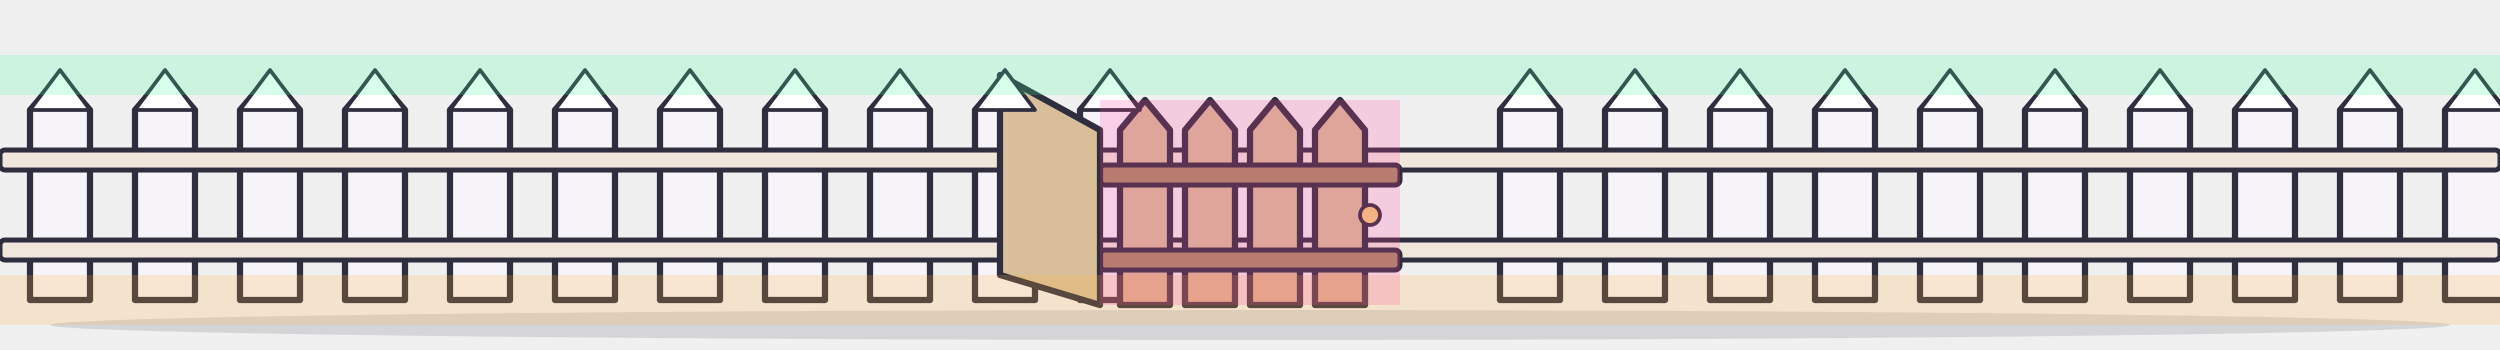
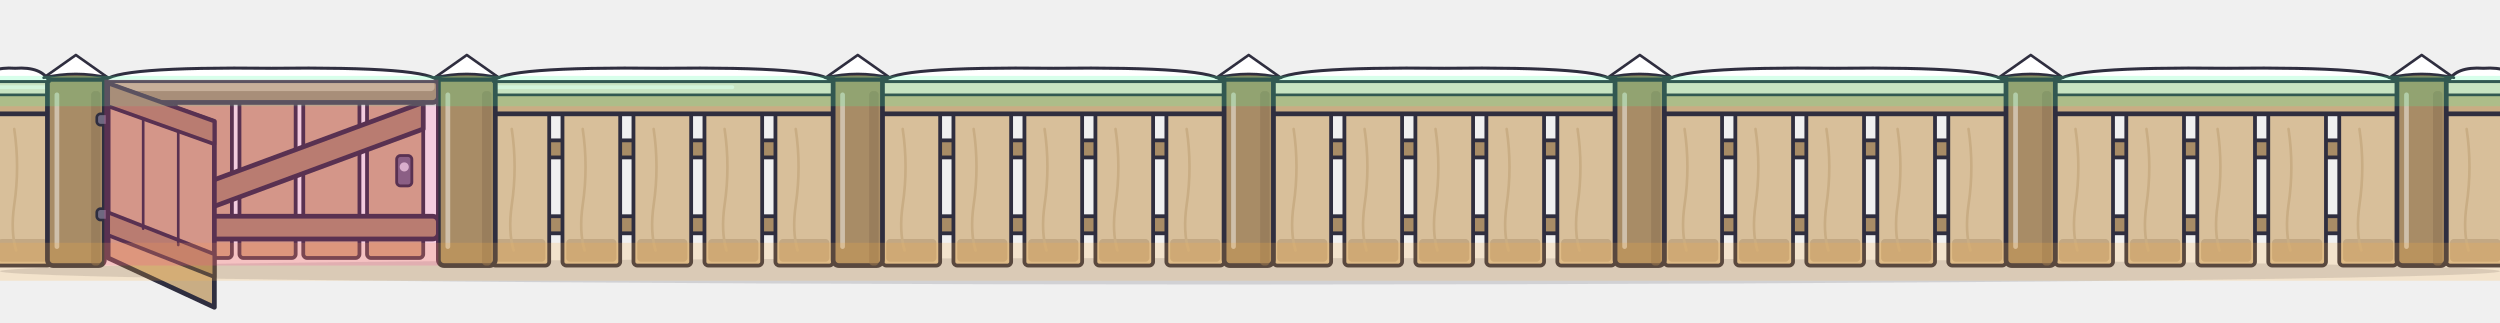
- <svg xmlns="http://www.w3.org/2000/svg" viewBox="0 0 1000 140" width="1000" height="140">
+ <svg xmlns="http://www.w3.org/2000/svg" viewBox="0 0 1318 170" width="1318" height="170">
  <g id="stín">
-     <ellipse cx="500" cy="130" rx="480" ry="6" fill="#2F2E3F" stroke="none" opacity="0.14" />
+     <ellipse cx="659" cy="143" rx="659" ry="7" fill="#2F2E3F" stroke="none" opacity="0.16" />
  </g>
-   <g id="laťky">
-     <path d="M 12 120 L 12 44 L 24 30 L 36 44 L 36 120 Z" fill="#F6F4F9" stroke="#2F2E3F" stroke-width="2.5" stroke-linejoin="round" stroke-linecap="round" />
-     <path d="M 54 120 L 54 44 L 66 30 L 78 44 L 78 120 Z" fill="#F6F4F9" stroke="#2F2E3F" stroke-width="2.5" stroke-linejoin="round" stroke-linecap="round" />
-     <path d="M 96 120 L 96 44 L 108 30 L 120 44 L 120 120 Z" fill="#F6F4F9" stroke="#2F2E3F" stroke-width="2.5" stroke-linejoin="round" stroke-linecap="round" />
-     <path d="M 138 120 L 138 44 L 150 30 L 162 44 L 162 120 Z" fill="#F6F4F9" stroke="#2F2E3F" stroke-width="2.5" stroke-linejoin="round" stroke-linecap="round" />
-     <path d="M 180 120 L 180 44 L 192 30 L 204 44 L 204 120 Z" fill="#F6F4F9" stroke="#2F2E3F" stroke-width="2.5" stroke-linejoin="round" stroke-linecap="round" />
-     <path d="M 222 120 L 222 44 L 234 30 L 246 44 L 246 120 Z" fill="#F6F4F9" stroke="#2F2E3F" stroke-width="2.5" stroke-linejoin="round" stroke-linecap="round" />
-     <path d="M 264 120 L 264 44 L 276 30 L 288 44 L 288 120 Z" fill="#F6F4F9" stroke="#2F2E3F" stroke-width="2.5" stroke-linejoin="round" stroke-linecap="round" />
-     <path d="M 306 120 L 306 44 L 318 30 L 330 44 L 330 120 Z" fill="#F6F4F9" stroke="#2F2E3F" stroke-width="2.5" stroke-linejoin="round" stroke-linecap="round" />
-     <path d="M 348 120 L 348 44 L 360 30 L 372 44 L 372 120 Z" fill="#F6F4F9" stroke="#2F2E3F" stroke-width="2.5" stroke-linejoin="round" stroke-linecap="round" />
-     <path d="M 390 120 L 390 44 L 402 30 L 414 44 L 414 120 Z" fill="#F6F4F9" stroke="#2F2E3F" stroke-width="2.5" stroke-linejoin="round" stroke-linecap="round" />
-     <path d="M 432 120 L 432 44 L 444 30 L 456 44 L 456 120 Z" fill="#F6F4F9" stroke="#2F2E3F" stroke-width="2.5" stroke-linejoin="round" stroke-linecap="round" />
-     <path d="M 600 120 L 600 44 L 612 30 L 624 44 L 624 120 Z" fill="#F6F4F9" stroke="#2F2E3F" stroke-width="2.5" stroke-linejoin="round" stroke-linecap="round" />
-     <path d="M 642 120 L 642 44 L 654 30 L 666 44 L 666 120 Z" fill="#F6F4F9" stroke="#2F2E3F" stroke-width="2.5" stroke-linejoin="round" stroke-linecap="round" />
-     <path d="M 684 120 L 684 44 L 696 30 L 708 44 L 708 120 Z" fill="#F6F4F9" stroke="#2F2E3F" stroke-width="2.5" stroke-linejoin="round" stroke-linecap="round" />
-     <path d="M 726 120 L 726 44 L 738 30 L 750 44 L 750 120 Z" fill="#F6F4F9" stroke="#2F2E3F" stroke-width="2.5" stroke-linejoin="round" stroke-linecap="round" />
-     <path d="M 768 120 L 768 44 L 780 30 L 792 44 L 792 120 Z" fill="#F6F4F9" stroke="#2F2E3F" stroke-width="2.5" stroke-linejoin="round" stroke-linecap="round" />
-     <path d="M 810 120 L 810 44 L 822 30 L 834 44 L 834 120 Z" fill="#F6F4F9" stroke="#2F2E3F" stroke-width="2.5" stroke-linejoin="round" stroke-linecap="round" />
-     <path d="M 852 120 L 852 44 L 864 30 L 876 44 L 876 120 Z" fill="#F6F4F9" stroke="#2F2E3F" stroke-width="2.5" stroke-linejoin="round" stroke-linecap="round" />
-     <path d="M 894 120 L 894 44 L 906 30 L 918 44 L 918 120 Z" fill="#F6F4F9" stroke="#2F2E3F" stroke-width="2.5" stroke-linejoin="round" stroke-linecap="round" />
-     <path d="M 936 120 L 936 44 L 948 30 L 960 44 L 960 120 Z" fill="#F6F4F9" stroke="#2F2E3F" stroke-width="2.5" stroke-linejoin="round" stroke-linecap="round" />
-     <path d="M 978 120 L 978 44 L 990 30 L 1002 44 L 1002 120 Z" fill="#F6F4F9" stroke="#2F2E3F" stroke-width="2.5" stroke-linejoin="round" stroke-linecap="round" />
-     <rect x="0" y="60" width="1000" height="8" rx="2" fill="#F0E6DC" stroke="#2F2E3F" stroke-width="2" stroke-linejoin="round" stroke-linecap="round" />
-     <rect x="0" y="96" width="1000" height="8" rx="2" fill="#F0E6DC" stroke="#2F2E3F" stroke-width="2" stroke-linejoin="round" stroke-linecap="round" />
+   <g id="příčky">
+     <rect x="-10" y="74" width="50.01" height="9" rx="2" fill="#A88C66" stroke="#2F2E3F" stroke-width="2" stroke-linejoin="round" stroke-linecap="round" />
+     <rect x="-10" y="114" width="50.01" height="9" rx="2" fill="#A88C66" stroke="#2F2E3F" stroke-width="2" stroke-linejoin="round" stroke-linecap="round" />
+     <rect x="246.12" y="74" width="1081.88" height="9" rx="2" fill="#A88C66" stroke="#2F2E3F" stroke-width="2" stroke-linejoin="round" stroke-linecap="round" />
+     <rect x="246.12" y="114" width="1081.88" height="9" rx="2" fill="#A88C66" stroke="#2F2E3F" stroke-width="2" stroke-linejoin="round" stroke-linecap="round" />
+   </g>
+   <g id="plaňky">
+     <rect x="-40" y="58" width="30" height="82" rx="2" fill="#D8BF9A" stroke="#2F2E3F" stroke-width="2" stroke-linejoin="round" stroke-linecap="round" />
+     <rect x="-38" y="126" width="26" height="12" rx="2" fill="#A88C66" stroke="none" opacity="0.45" />
+     <path d="M -29.5 68 q 3 20 0 40 q -2 14 1 24" fill="none" stroke="#C9AD84" stroke-width="1.4" stroke-linejoin="round" stroke-linecap="round" />
+     <rect x="-3" y="58" width="30" height="82" rx="2" fill="#D8BF9A" stroke="#2F2E3F" stroke-width="2" stroke-linejoin="round" stroke-linecap="round" />
+     <rect x="-1" y="126" width="26" height="12" rx="2" fill="#A88C66" stroke="none" opacity="0.45" />
+     <path d="M 7.5 68 q 3 20 0 40 q -2 14 1 24" fill="none" stroke="#C9AD84" stroke-width="1.4" stroke-linejoin="round" stroke-linecap="round" />
+     <rect x="259.12" y="58" width="30.42" height="82" rx="2" fill="#D8BF9A" stroke="#2F2E3F" stroke-width="2" stroke-linejoin="round" stroke-linecap="round" />
+     <rect x="261.12" y="126" width="26.42" height="12" rx="2" fill="#A88C66" stroke="none" opacity="0.45" />
+     <path d="M 269.8 68 q 3 20 0 40 q -2 14 1 24" fill="none" stroke="#C9AD84" stroke-width="1.4" stroke-linejoin="round" stroke-linecap="round" />
+     <rect x="296.54" y="58" width="30.42" height="82" rx="2" fill="#D8BF9A" stroke="#2F2E3F" stroke-width="2" stroke-linejoin="round" stroke-linecap="round" />
+     <rect x="298.54" y="126" width="26.42" height="12" rx="2" fill="#A88C66" stroke="none" opacity="0.45" />
+     <path d="M 307.2 68 q 3 20 0 40 q -2 14 1 24" fill="none" stroke="#C9AD84" stroke-width="1.4" stroke-linejoin="round" stroke-linecap="round" />
+     <rect x="333.96" y="58" width="30.42" height="82" rx="2" fill="#D8BF9A" stroke="#2F2E3F" stroke-width="2" stroke-linejoin="round" stroke-linecap="round" />
+     <rect x="335.96" y="126" width="26.42" height="12" rx="2" fill="#A88C66" stroke="none" opacity="0.45" />
+     <path d="M 344.6 68 q 3 20 0 40 q -2 14 1 24" fill="none" stroke="#C9AD84" stroke-width="1.4" stroke-linejoin="round" stroke-linecap="round" />
+     <rect x="371.39" y="58" width="30.42" height="82" rx="2" fill="#D8BF9A" stroke="#2F2E3F" stroke-width="2" stroke-linejoin="round" stroke-linecap="round" />
+     <rect x="373.39" y="126" width="26.42" height="12" rx="2" fill="#A88C66" stroke="none" opacity="0.45" />
+     <path d="M 382.0 68 q 3 20 0 40 q -2 14 1 24" fill="none" stroke="#C9AD84" stroke-width="1.4" stroke-linejoin="round" stroke-linecap="round" />
+     <rect x="408.81" y="58" width="30.42" height="82" rx="2" fill="#D8BF9A" stroke="#2F2E3F" stroke-width="2" stroke-linejoin="round" stroke-linecap="round" />
+     <rect x="410.81" y="126" width="26.42" height="12" rx="2" fill="#A88C66" stroke="none" opacity="0.45" />
+     <path d="M 419.5 68 q 3 20 0 40 q -2 14 1 24" fill="none" stroke="#C9AD84" stroke-width="1.4" stroke-linejoin="round" stroke-linecap="round" />
+     <rect x="465.23" y="58" width="30.42" height="82" rx="2" fill="#D8BF9A" stroke="#2F2E3F" stroke-width="2" stroke-linejoin="round" stroke-linecap="round" />
+     <rect x="467.23" y="126" width="26.42" height="12" rx="2" fill="#A88C66" stroke="none" opacity="0.45" />
+     <path d="M 475.9 68 q 3 20 0 40 q -2 14 1 24" fill="none" stroke="#C9AD84" stroke-width="1.4" stroke-linejoin="round" stroke-linecap="round" />
+     <rect x="502.65" y="58" width="30.42" height="82" rx="2" fill="#D8BF9A" stroke="#2F2E3F" stroke-width="2" stroke-linejoin="round" stroke-linecap="round" />
+     <rect x="504.65" y="126" width="26.42" height="12" rx="2" fill="#A88C66" stroke="none" opacity="0.45" />
+     <path d="M 513.3 68 q 3 20 0 40 q -2 14 1 24" fill="none" stroke="#C9AD84" stroke-width="1.4" stroke-linejoin="round" stroke-linecap="round" />
+     <rect x="540.08" y="58" width="30.42" height="82" rx="2" fill="#D8BF9A" stroke="#2F2E3F" stroke-width="2" stroke-linejoin="round" stroke-linecap="round" />
+     <rect x="542.08" y="126" width="26.42" height="12" rx="2" fill="#A88C66" stroke="none" opacity="0.45" />
+     <path d="M 550.7 68 q 3 20 0 40 q -2 14 1 24" fill="none" stroke="#C9AD84" stroke-width="1.4" stroke-linejoin="round" stroke-linecap="round" />
+     <rect x="577.5" y="58" width="30.42" height="82" rx="2" fill="#D8BF9A" stroke="#2F2E3F" stroke-width="2" stroke-linejoin="round" stroke-linecap="round" />
+     <rect x="579.5" y="126" width="26.42" height="12" rx="2" fill="#A88C66" stroke="none" opacity="0.45" />
+     <path d="M 588.1 68 q 3 20 0 40 q -2 14 1 24" fill="none" stroke="#C9AD84" stroke-width="1.4" stroke-linejoin="round" stroke-linecap="round" />
+     <rect x="614.92" y="58" width="30.42" height="82" rx="2" fill="#D8BF9A" stroke="#2F2E3F" stroke-width="2" stroke-linejoin="round" stroke-linecap="round" />
+     <rect x="616.92" y="126" width="26.42" height="12" rx="2" fill="#A88C66" stroke="none" opacity="0.45" />
+     <path d="M 625.6 68 q 3 20 0 40 q -2 14 1 24" fill="none" stroke="#C9AD84" stroke-width="1.4" stroke-linejoin="round" stroke-linecap="round" />
+     <rect x="671.34" y="58" width="30.42" height="82" rx="2" fill="#D8BF9A" stroke="#2F2E3F" stroke-width="2" stroke-linejoin="round" stroke-linecap="round" />
+     <rect x="673.34" y="126" width="26.42" height="12" rx="2" fill="#A88C66" stroke="none" opacity="0.45" />
+     <path d="M 682.0 68 q 3 20 0 40 q -2 14 1 24" fill="none" stroke="#C9AD84" stroke-width="1.4" stroke-linejoin="round" stroke-linecap="round" />
+     <rect x="708.76" y="58" width="30.42" height="82" rx="2" fill="#D8BF9A" stroke="#2F2E3F" stroke-width="2" stroke-linejoin="round" stroke-linecap="round" />
+     <rect x="710.76" y="126" width="26.42" height="12" rx="2" fill="#A88C66" stroke="none" opacity="0.45" />
+     <path d="M 719.4 68 q 3 20 0 40 q -2 14 1 24" fill="none" stroke="#C9AD84" stroke-width="1.4" stroke-linejoin="round" stroke-linecap="round" />
+     <rect x="746.19" y="58" width="30.42" height="82" rx="2" fill="#D8BF9A" stroke="#2F2E3F" stroke-width="2" stroke-linejoin="round" stroke-linecap="round" />
+     <rect x="748.19" y="126" width="26.42" height="12" rx="2" fill="#A88C66" stroke="none" opacity="0.45" />
+     <path d="M 756.8 68 q 3 20 0 40 q -2 14 1 24" fill="none" stroke="#C9AD84" stroke-width="1.4" stroke-linejoin="round" stroke-linecap="round" />
+     <rect x="783.61" y="58" width="30.42" height="82" rx="2" fill="#D8BF9A" stroke="#2F2E3F" stroke-width="2" stroke-linejoin="round" stroke-linecap="round" />
+     <rect x="785.61" y="126" width="26.42" height="12" rx="2" fill="#A88C66" stroke="none" opacity="0.45" />
+     <path d="M 794.3 68 q 3 20 0 40 q -2 14 1 24" fill="none" stroke="#C9AD84" stroke-width="1.4" stroke-linejoin="round" stroke-linecap="round" />
+     <rect x="821.03" y="58" width="30.42" height="82" rx="2" fill="#D8BF9A" stroke="#2F2E3F" stroke-width="2" stroke-linejoin="round" stroke-linecap="round" />
+     <rect x="823.03" y="126" width="26.42" height="12" rx="2" fill="#A88C66" stroke="none" opacity="0.45" />
+     <path d="M 831.7 68 q 3 20 0 40 q -2 14 1 24" fill="none" stroke="#C9AD84" stroke-width="1.4" stroke-linejoin="round" stroke-linecap="round" />
+     <rect x="877.45" y="58" width="30.42" height="82" rx="2" fill="#D8BF9A" stroke="#2F2E3F" stroke-width="2" stroke-linejoin="round" stroke-linecap="round" />
+     <rect x="879.45" y="126" width="26.42" height="12" rx="2" fill="#A88C66" stroke="none" opacity="0.45" />
+     <path d="M 888.1 68 q 3 20 0 40 q -2 14 1 24" fill="none" stroke="#C9AD84" stroke-width="1.4" stroke-linejoin="round" stroke-linecap="round" />
+     <rect x="914.87" y="58" width="30.42" height="82" rx="2" fill="#D8BF9A" stroke="#2F2E3F" stroke-width="2" stroke-linejoin="round" stroke-linecap="round" />
+     <rect x="916.87" y="126" width="26.42" height="12" rx="2" fill="#A88C66" stroke="none" opacity="0.45" />
+     <path d="M 925.5 68 q 3 20 0 40 q -2 14 1 24" fill="none" stroke="#C9AD84" stroke-width="1.4" stroke-linejoin="round" stroke-linecap="round" />
+     <rect x="952.3" y="58" width="30.42" height="82" rx="2" fill="#D8BF9A" stroke="#2F2E3F" stroke-width="2" stroke-linejoin="round" stroke-linecap="round" />
+     <rect x="954.3" y="126" width="26.42" height="12" rx="2" fill="#A88C66" stroke="none" opacity="0.45" />
+     <path d="M 962.9 68 q 3 20 0 40 q -2 14 1 24" fill="none" stroke="#C9AD84" stroke-width="1.4" stroke-linejoin="round" stroke-linecap="round" />
+     <rect x="989.72" y="58" width="30.42" height="82" rx="2" fill="#D8BF9A" stroke="#2F2E3F" stroke-width="2" stroke-linejoin="round" stroke-linecap="round" />
+     <rect x="991.72" y="126" width="26.42" height="12" rx="2" fill="#A88C66" stroke="none" opacity="0.45" />
+     <path d="M 1000.4 68 q 3 20 0 40 q -2 14 1 24" fill="none" stroke="#C9AD84" stroke-width="1.4" stroke-linejoin="round" stroke-linecap="round" />
+     <rect x="1027.14" y="58" width="30.42" height="82" rx="2" fill="#D8BF9A" stroke="#2F2E3F" stroke-width="2" stroke-linejoin="round" stroke-linecap="round" />
+     <rect x="1029.14" y="126" width="26.42" height="12" rx="2" fill="#A88C66" stroke="none" opacity="0.45" />
+     <path d="M 1037.8 68 q 3 20 0 40 q -2 14 1 24" fill="none" stroke="#C9AD84" stroke-width="1.4" stroke-linejoin="round" stroke-linecap="round" />
+     <rect x="1083.56" y="58" width="30.42" height="82" rx="2" fill="#D8BF9A" stroke="#2F2E3F" stroke-width="2" stroke-linejoin="round" stroke-linecap="round" />
+     <rect x="1085.56" y="126" width="26.42" height="12" rx="2" fill="#A88C66" stroke="none" opacity="0.45" />
+     <path d="M 1094.2 68 q 3 20 0 40 q -2 14 1 24" fill="none" stroke="#C9AD84" stroke-width="1.4" stroke-linejoin="round" stroke-linecap="round" />
+     <rect x="1120.98" y="58" width="30.42" height="82" rx="2" fill="#D8BF9A" stroke="#2F2E3F" stroke-width="2" stroke-linejoin="round" stroke-linecap="round" />
+     <rect x="1122.98" y="126" width="26.42" height="12" rx="2" fill="#A88C66" stroke="none" opacity="0.45" />
+     <path d="M 1131.6 68 q 3 20 0 40 q -2 14 1 24" fill="none" stroke="#C9AD84" stroke-width="1.4" stroke-linejoin="round" stroke-linecap="round" />
+     <rect x="1158.41" y="58" width="30.42" height="82" rx="2" fill="#D8BF9A" stroke="#2F2E3F" stroke-width="2" stroke-linejoin="round" stroke-linecap="round" />
+     <rect x="1160.41" y="126" width="26.42" height="12" rx="2" fill="#A88C66" stroke="none" opacity="0.45" />
+     <path d="M 1169.1 68 q 3 20 0 40 q -2 14 1 24" fill="none" stroke="#C9AD84" stroke-width="1.4" stroke-linejoin="round" stroke-linecap="round" />
+     <rect x="1195.83" y="58" width="30.42" height="82" rx="2" fill="#D8BF9A" stroke="#2F2E3F" stroke-width="2" stroke-linejoin="round" stroke-linecap="round" />
+     <rect x="1197.83" y="126" width="26.42" height="12" rx="2" fill="#A88C66" stroke="none" opacity="0.45" />
+     <path d="M 1206.5 68 q 3 20 0 40 q -2 14 1 24" fill="none" stroke="#C9AD84" stroke-width="1.4" stroke-linejoin="round" stroke-linecap="round" />
+     <rect x="1233.25" y="58" width="30.42" height="82" rx="2" fill="#D8BF9A" stroke="#2F2E3F" stroke-width="2" stroke-linejoin="round" stroke-linecap="round" />
+     <rect x="1235.25" y="126" width="26.42" height="12" rx="2" fill="#A88C66" stroke="none" opacity="0.45" />
+     <path d="M 1243.9 68 q 3 20 0 40 q -2 14 1 24" fill="none" stroke="#C9AD84" stroke-width="1.4" stroke-linejoin="round" stroke-linecap="round" />
+     <rect x="1289.67" y="58" width="30.66" height="82" rx="2" fill="#D8BF9A" stroke="#2F2E3F" stroke-width="2" stroke-linejoin="round" stroke-linecap="round" />
+     <rect x="1291.67" y="126" width="26.66" height="12" rx="2" fill="#A88C66" stroke="none" opacity="0.45" />
+     <path d="M 1300.4 68 q 3 20 0 40 q -2 14 1 24" fill="none" stroke="#C9AD84" stroke-width="1.4" stroke-linejoin="round" stroke-linecap="round" />
+     <rect x="1327.34" y="58" width="30.66" height="82" rx="2" fill="#D8BF9A" stroke="#2F2E3F" stroke-width="2" stroke-linejoin="round" stroke-linecap="round" />
+     <rect x="1329.34" y="126" width="26.66" height="12" rx="2" fill="#A88C66" stroke="none" opacity="0.45" />
+     <path d="M 1338.1 68 q 3 20 0 40 q -2 14 1 24" fill="none" stroke="#C9AD84" stroke-width="1.4" stroke-linejoin="round" stroke-linecap="round" />
+   </g>
+   <g id="lať">
+     <rect x="-10" y="42" width="50.01" height="18" rx="2" fill="#C9AD84" stroke="#2F2E3F" stroke-width="2.5" stroke-linejoin="round" stroke-linecap="round" />
+     <rect x="-8.5" y="43.5" width="47.01" height="6" rx="1" fill="#EBDCCB" stroke="none" />
+     <path d="M -9 50 L 39.01 50" stroke="#2F2E3F" stroke-width="1.4" stroke-linejoin="round" stroke-linecap="round" />
+     <path d="M -2.0 46 L 32.0 46" fill="none" stroke="#FFFFFF" stroke-width="2" stroke-linejoin="round" stroke-linecap="round" opacity="0.6" />
+     <rect x="246.12" y="42" width="1081.88" height="18" rx="2" fill="#C9AD84" stroke="#2F2E3F" stroke-width="2.5" stroke-linejoin="round" stroke-linecap="round" />
+     <rect x="247.62" y="43.5" width="1078.88" height="6" rx="1" fill="#EBDCCB" stroke="none" />
+     <path d="M 247.12 50 L 1327 50" stroke="#2F2E3F" stroke-width="1.4" stroke-linejoin="round" stroke-linecap="round" />
+     <path d="M 254.1 46 L 386.1 46" fill="none" stroke="#FFFFFF" stroke-width="2" stroke-linejoin="round" stroke-linecap="round" opacity="0.6" />
  </g>
  <g id="branka">
-     <path d="M 448 122 L 448 52 L 458 40 L 468 52 L 468 122 Z" fill="#D8BF9A" stroke="#2F2E3F" stroke-width="2.5" stroke-linejoin="round" stroke-linecap="round" />
-     <path d="M 474 122 L 474 52 L 484 40 L 494 52 L 494 122 Z" fill="#D8BF9A" stroke="#2F2E3F" stroke-width="2.5" stroke-linejoin="round" stroke-linecap="round" />
-     <path d="M 500 122 L 500 52 L 510 40 L 520 52 L 520 122 Z" fill="#D8BF9A" stroke="#2F2E3F" stroke-width="2.5" stroke-linejoin="round" stroke-linecap="round" />
-     <path d="M 526 122 L 526 52 L 536 40 L 546 52 L 546 122 Z" fill="#D8BF9A" stroke="#2F2E3F" stroke-width="2.5" stroke-linejoin="round" stroke-linecap="round" />
-     <rect x="440" y="66" width="120" height="8" rx="2" fill="#A88C66" stroke="#2F2E3F" stroke-width="2" stroke-linejoin="round" stroke-linecap="round" />
-     <rect x="440" y="100" width="120" height="8" rx="2" fill="#A88C66" stroke="#2F2E3F" stroke-width="2" stroke-linejoin="round" stroke-linecap="round" />
-     <circle cx="548" cy="86" r="4" fill="#F2CF7A" stroke="#2F2E3F" stroke-width="1.5" stroke-linejoin="round" stroke-linecap="round" />
+     <rect x="59.01" y="44" width="29.62" height="92" rx="2" fill="#C9AD84" stroke="#2F2E3F" stroke-width="2" stroke-linejoin="round" stroke-linecap="round" />
+     <rect x="92.63" y="44" width="29.62" height="92" rx="2" fill="#C9AD84" stroke="#2F2E3F" stroke-width="2" stroke-linejoin="round" stroke-linecap="round" />
+     <rect x="126.25" y="44" width="29.62" height="92" rx="2" fill="#C9AD84" stroke="#2F2E3F" stroke-width="2" stroke-linejoin="round" stroke-linecap="round" />
+     <rect x="159.88" y="44" width="29.62" height="92" rx="2" fill="#C9AD84" stroke="#2F2E3F" stroke-width="2" stroke-linejoin="round" stroke-linecap="round" />
+     <rect x="193.5" y="44" width="29.62" height="92" rx="2" fill="#C9AD84" stroke="#2F2E3F" stroke-width="2" stroke-linejoin="round" stroke-linecap="round" />
+     <rect x="55.01" y="42" width="176.11" height="12" rx="3" fill="#A88C66" stroke="#2F2E3F" stroke-width="2.5" stroke-linejoin="round" stroke-linecap="round" />
+     <rect x="57.01" y="43" width="172.11" height="5" rx="2" fill="#D8BF9A" stroke="none" />
+     <rect x="55.01" y="114" width="176.11" height="12" rx="3" fill="#A88C66" stroke="#2F2E3F" stroke-width="2.5" stroke-linejoin="round" stroke-linecap="round" />
+     <path d="M 61.01 114 L 223.12 54 L 223.12 68 L 61.01 128 Z" fill="#A88C66" stroke="#2F2E3F" stroke-width="2.5" stroke-linejoin="round" stroke-linecap="round" />
+     <rect x="209.12" y="82" width="8" height="16" rx="2" fill="#6E6880" stroke="#2F2E3F" stroke-width="1.5" stroke-linejoin="round" stroke-linecap="round" />
+     <circle cx="213.12" cy="88" r="2.4" fill="#CFCBD8" stroke="none" />
  </g>
-   <g id="stav: otevřená branka" data-state="hidden">
-     <path d="M 440 122 L 440 52 L 400 30 L 400 110 Z" fill="#D8BF9A" stroke="#2F2E3F" stroke-width="2.5" stroke-linejoin="round" stroke-linecap="round" />
-     <rect x="440" y="40" width="120" height="82" fill="#C5E3B8" stroke="none" opacity="0" />
+   <g id="sloupky">
+     <rect x="25.01" y="40" width="30" height="100" rx="3" fill="#A88C66" stroke="#2F2E3F" stroke-width="2.5" stroke-linejoin="round" stroke-linecap="round" />
+     <rect x="48.01" y="48" width="5" height="92" rx="2" fill="#8A7052" stroke="none" opacity="0.5" />
+     <path d="M 30.0 50 L 30.0 130" fill="none" stroke="#FFFFFF" stroke-width="2.5" stroke-linejoin="round" stroke-linecap="round" opacity="0.45" />
+     <path d="M 22.0 42 L 40.0 32 L 58.0 42 Z" fill="#8A7052" stroke="#2F2E3F" stroke-width="2.2" stroke-linejoin="round" stroke-linecap="round" />
+     <rect x="231.12" y="40" width="30" height="100" rx="3" fill="#A88C66" stroke="#2F2E3F" stroke-width="2.5" stroke-linejoin="round" stroke-linecap="round" />
+     <rect x="254.12" y="48" width="5" height="92" rx="2" fill="#8A7052" stroke="none" opacity="0.5" />
+     <path d="M 236.1 50 L 236.1 130" fill="none" stroke="#FFFFFF" stroke-width="2.5" stroke-linejoin="round" stroke-linecap="round" opacity="0.45" />
+     <path d="M 228.1 42 L 246.1 32 L 264.1 42 Z" fill="#8A7052" stroke="#2F2E3F" stroke-width="2.2" stroke-linejoin="round" stroke-linecap="round" />
+     <rect x="439.23" y="40" width="26" height="100" rx="3" fill="#A88C66" stroke="#2F2E3F" stroke-width="2.5" stroke-linejoin="round" stroke-linecap="round" />
+     <rect x="458.23" y="48" width="5" height="92" rx="2" fill="#8A7052" stroke="none" opacity="0.5" />
+     <path d="M 444.2 50 L 444.2 130" fill="none" stroke="#FFFFFF" stroke-width="2.5" stroke-linejoin="round" stroke-linecap="round" opacity="0.45" />
+     <path d="M 436.2 42 L 452.2 32 L 468.2 42 Z" fill="#8A7052" stroke="#2F2E3F" stroke-width="2.2" stroke-linejoin="round" stroke-linecap="round" />
+     <rect x="645.34" y="40" width="26" height="100" rx="3" fill="#A88C66" stroke="#2F2E3F" stroke-width="2.5" stroke-linejoin="round" stroke-linecap="round" />
+     <rect x="664.34" y="48" width="5" height="92" rx="2" fill="#8A7052" stroke="none" opacity="0.5" />
+     <path d="M 650.3 50 L 650.3 130" fill="none" stroke="#FFFFFF" stroke-width="2.5" stroke-linejoin="round" stroke-linecap="round" opacity="0.45" />
+     <path d="M 642.3 42 L 658.3 32 L 674.3 42 Z" fill="#8A7052" stroke="#2F2E3F" stroke-width="2.2" stroke-linejoin="round" stroke-linecap="round" />
+     <rect x="851.45" y="40" width="26" height="100" rx="3" fill="#A88C66" stroke="#2F2E3F" stroke-width="2.5" stroke-linejoin="round" stroke-linecap="round" />
+     <rect x="870.45" y="48" width="5" height="92" rx="2" fill="#8A7052" stroke="none" opacity="0.5" />
+     <path d="M 856.5 50 L 856.5 130" fill="none" stroke="#FFFFFF" stroke-width="2.5" stroke-linejoin="round" stroke-linecap="round" opacity="0.45" />
+     <path d="M 848.5 42 L 864.5 32 L 880.5 42 Z" fill="#8A7052" stroke="#2F2E3F" stroke-width="2.2" stroke-linejoin="round" stroke-linecap="round" />
+     <rect x="1057.56" y="40" width="26" height="100" rx="3" fill="#A88C66" stroke="#2F2E3F" stroke-width="2.5" stroke-linejoin="round" stroke-linecap="round" />
+     <rect x="1076.56" y="48" width="5" height="92" rx="2" fill="#8A7052" stroke="none" opacity="0.5" />
+     <path d="M 1062.6 50 L 1062.6 130" fill="none" stroke="#FFFFFF" stroke-width="2.5" stroke-linejoin="round" stroke-linecap="round" opacity="0.45" />
+     <path d="M 1054.6 42 L 1070.6 32 L 1086.6 42 Z" fill="#8A7052" stroke="#2F2E3F" stroke-width="2.2" stroke-linejoin="round" stroke-linecap="round" />
+     <rect x="1263.67" y="40" width="26" height="100" rx="3" fill="#A88C66" stroke="#2F2E3F" stroke-width="2.5" stroke-linejoin="round" stroke-linecap="round" />
+     <rect x="1282.67" y="48" width="5" height="92" rx="2" fill="#8A7052" stroke="none" opacity="0.5" />
+     <path d="M 1268.7 50 L 1268.7 130" fill="none" stroke="#FFFFFF" stroke-width="2.5" stroke-linejoin="round" stroke-linecap="round" opacity="0.45" />
+     <path d="M 1260.7 42 L 1276.7 32 L 1292.7 42 Z" fill="#8A7052" stroke="#2F2E3F" stroke-width="2.2" stroke-linejoin="round" stroke-linecap="round" />
+     <rect x="51.01" y="60" width="14" height="6" rx="2" fill="#6E6880" stroke="#2F2E3F" stroke-width="1.4" stroke-linejoin="round" stroke-linecap="round" />
+     <rect x="51.01" y="110" width="14" height="6" rx="2" fill="#6E6880" stroke="#2F2E3F" stroke-width="1.4" stroke-linejoin="round" stroke-linecap="round" />
+   </g>
+   <g id="stav: otevřená branka" data-state="hidden" data-replaces="branka">
+     <path d="M 57.01 44 L 113.01 64 L 113.01 162 L 57.01 136 Z" fill="#C9AD84" stroke="#2F2E3F" stroke-width="2.5" stroke-linejoin="round" stroke-linecap="round" />
+     <path d="M 57.01 44 L 113.01 64 L 113.01 76 L 57.01 56 Z" fill="#A88C66" stroke="#2F2E3F" stroke-width="2" stroke-linejoin="round" stroke-linecap="round" />
+     <path d="M 57.01 112 L 113.01 134 L 113.01 146 L 57.01 124 Z" fill="#A88C66" stroke="#2F2E3F" stroke-width="2" stroke-linejoin="round" stroke-linecap="round" />
+     <path d="M 75.49 62.6 L 75.49 120.58" stroke="#2F2E3F" stroke-width="1.4" stroke-linejoin="round" stroke-linecap="round" />
+     <path d="M 93.97 69.2 L 93.97 129.16" stroke="#2F2E3F" stroke-width="1.4" stroke-linejoin="round" stroke-linecap="round" />
  </g>
  <g id="stav: sníh" data-state="hidden">
-     <path d="M 12 44 L 24 28 L 36 44 Z" fill="#FFFFFF" stroke="#2F2E3F" stroke-width="1.5" stroke-linejoin="round" stroke-linecap="round" />
-     <path d="M 54 44 L 66 28 L 78 44 Z" fill="#FFFFFF" stroke="#2F2E3F" stroke-width="1.5" stroke-linejoin="round" stroke-linecap="round" />
-     <path d="M 96 44 L 108 28 L 120 44 Z" fill="#FFFFFF" stroke="#2F2E3F" stroke-width="1.5" stroke-linejoin="round" stroke-linecap="round" />
-     <path d="M 138 44 L 150 28 L 162 44 Z" fill="#FFFFFF" stroke="#2F2E3F" stroke-width="1.5" stroke-linejoin="round" stroke-linecap="round" />
-     <path d="M 180 44 L 192 28 L 204 44 Z" fill="#FFFFFF" stroke="#2F2E3F" stroke-width="1.5" stroke-linejoin="round" stroke-linecap="round" />
-     <path d="M 222 44 L 234 28 L 246 44 Z" fill="#FFFFFF" stroke="#2F2E3F" stroke-width="1.5" stroke-linejoin="round" stroke-linecap="round" />
-     <path d="M 264 44 L 276 28 L 288 44 Z" fill="#FFFFFF" stroke="#2F2E3F" stroke-width="1.5" stroke-linejoin="round" stroke-linecap="round" />
-     <path d="M 306 44 L 318 28 L 330 44 Z" fill="#FFFFFF" stroke="#2F2E3F" stroke-width="1.5" stroke-linejoin="round" stroke-linecap="round" />
-     <path d="M 348 44 L 360 28 L 372 44 Z" fill="#FFFFFF" stroke="#2F2E3F" stroke-width="1.5" stroke-linejoin="round" stroke-linecap="round" />
-     <path d="M 390 44 L 402 28 L 414 44 Z" fill="#FFFFFF" stroke="#2F2E3F" stroke-width="1.5" stroke-linejoin="round" stroke-linecap="round" />
-     <path d="M 432 44 L 444 28 L 456 44 Z" fill="#FFFFFF" stroke="#2F2E3F" stroke-width="1.5" stroke-linejoin="round" stroke-linecap="round" />
-     <path d="M 600 44 L 612 28 L 624 44 Z" fill="#FFFFFF" stroke="#2F2E3F" stroke-width="1.5" stroke-linejoin="round" stroke-linecap="round" />
-     <path d="M 642 44 L 654 28 L 666 44 Z" fill="#FFFFFF" stroke="#2F2E3F" stroke-width="1.5" stroke-linejoin="round" stroke-linecap="round" />
-     <path d="M 684 44 L 696 28 L 708 44 Z" fill="#FFFFFF" stroke="#2F2E3F" stroke-width="1.5" stroke-linejoin="round" stroke-linecap="round" />
-     <path d="M 726 44 L 738 28 L 750 44 Z" fill="#FFFFFF" stroke="#2F2E3F" stroke-width="1.5" stroke-linejoin="round" stroke-linecap="round" />
-     <path d="M 768 44 L 780 28 L 792 44 Z" fill="#FFFFFF" stroke="#2F2E3F" stroke-width="1.5" stroke-linejoin="round" stroke-linecap="round" />
-     <path d="M 810 44 L 822 28 L 834 44 Z" fill="#FFFFFF" stroke="#2F2E3F" stroke-width="1.5" stroke-linejoin="round" stroke-linecap="round" />
-     <path d="M 852 44 L 864 28 L 876 44 Z" fill="#FFFFFF" stroke="#2F2E3F" stroke-width="1.5" stroke-linejoin="round" stroke-linecap="round" />
-     <path d="M 894 44 L 906 28 L 918 44 Z" fill="#FFFFFF" stroke="#2F2E3F" stroke-width="1.5" stroke-linejoin="round" stroke-linecap="round" />
-     <path d="M 936 44 L 948 28 L 960 44 Z" fill="#FFFFFF" stroke="#2F2E3F" stroke-width="1.5" stroke-linejoin="round" stroke-linecap="round" />
-     <path d="M 978 44 L 990 28 L 1002 44 Z" fill="#FFFFFF" stroke="#2F2E3F" stroke-width="1.5" stroke-linejoin="round" stroke-linecap="round" />
+     <path d="M 260.1 43 Q 264.1 35 349.2 36 Q 434.2 35 438.2 43 Z" fill="#FFFFFF" stroke="#2F2E3F" stroke-width="1.6" stroke-linejoin="round" stroke-linecap="round" />
+     <path d="M 466.2 43 Q 470.2 35 555.3 36 Q 640.3 35 644.3 43 Z" fill="#FFFFFF" stroke="#2F2E3F" stroke-width="1.6" stroke-linejoin="round" stroke-linecap="round" />
+     <path d="M 672.3 43 Q 676.3 35 761.4 36 Q 846.5 35 850.5 43 Z" fill="#FFFFFF" stroke="#2F2E3F" stroke-width="1.6" stroke-linejoin="round" stroke-linecap="round" />
+     <path d="M 878.5 43 Q 882.5 35 967.5 36 Q 1052.6 35 1056.6 43 Z" fill="#FFFFFF" stroke="#2F2E3F" stroke-width="1.6" stroke-linejoin="round" stroke-linecap="round" />
+     <path d="M 1084.6 43 Q 1088.6 35 1173.6 36 Q 1258.7 35 1262.7 43 Z" fill="#FFFFFF" stroke="#2F2E3F" stroke-width="1.6" stroke-linejoin="round" stroke-linecap="round" />
+     <path d="M -10.0 43 Q -6.0 35 8.0 36 Q 22.0 35 26.0 43 Z" fill="#FFFFFF" stroke="#2F2E3F" stroke-width="1.6" stroke-linejoin="round" stroke-linecap="round" />
+     <path d="M 1290.7 43 Q 1294.7 35 1309.3 36 Q 1324.0 35 1328.0 43 Z" fill="#FFFFFF" stroke="#2F2E3F" stroke-width="1.6" stroke-linejoin="round" stroke-linecap="round" />
+     <path d="M 55.0 43 Q 59.0 35 143.1 36 Q 227.1 35 231.1 43 Z" fill="#FFFFFF" stroke="#2F2E3F" stroke-width="1.6" stroke-linejoin="round" stroke-linecap="round" />
+     <path d="M 23.0 41 L 40.0 29 L 57.0 41 Q 40.0 37 23.0 41 Z" fill="#FFFFFF" stroke="#2F2E3F" stroke-width="1.4" stroke-linejoin="round" stroke-linecap="round" />
+     <path d="M 229.1 41 L 246.1 29 L 263.1 41 Q 246.1 37 229.1 41 Z" fill="#FFFFFF" stroke="#2F2E3F" stroke-width="1.4" stroke-linejoin="round" stroke-linecap="round" />
+     <path d="M 435.2 41 L 452.2 29 L 469.2 41 Q 452.2 37 435.2 41 Z" fill="#FFFFFF" stroke="#2F2E3F" stroke-width="1.4" stroke-linejoin="round" stroke-linecap="round" />
+     <path d="M 641.3 41 L 658.3 29 L 675.3 41 Q 658.3 37 641.3 41 Z" fill="#FFFFFF" stroke="#2F2E3F" stroke-width="1.4" stroke-linejoin="round" stroke-linecap="round" />
+     <path d="M 847.5 41 L 864.5 29 L 881.5 41 Q 864.5 37 847.5 41 Z" fill="#FFFFFF" stroke="#2F2E3F" stroke-width="1.4" stroke-linejoin="round" stroke-linecap="round" />
+     <path d="M 1053.6 41 L 1070.6 29 L 1087.6 41 Q 1070.6 37 1053.6 41 Z" fill="#FFFFFF" stroke="#2F2E3F" stroke-width="1.4" stroke-linejoin="round" stroke-linecap="round" />
+     <path d="M 1259.7 41 L 1276.7 29 L 1293.7 41 Q 1276.7 37 1259.7 41 Z" fill="#FFFFFF" stroke="#2F2E3F" stroke-width="1.4" stroke-linejoin="round" stroke-linecap="round" />
  </g>
-   <rect id="@pata" x="0" y="110" width="1000" height="20" fill="#FFB13D" opacity="0.2" />
-   <rect id="@plošina" x="0" y="22" width="1000" height="16" fill="#3DFF9A" opacity="0.2" />
-   <rect id="@dotyk branka" x="440" y="40" width="120" height="82" fill="#FF3D9A" opacity="0.2" />
+   <rect id="@pata" x="0" y="128" width="1318" height="20" fill="#FFB13D" opacity="0.2" />
+   <rect id="@plošina" x="0" y="40" width="1318" height="16" fill="#3DFF9A" opacity="0.2" />
+   <rect id="@dotyk branka" x="55.01" y="42" width="176.11" height="98" fill="#FF3D9A" opacity="0.2" />
</svg>
